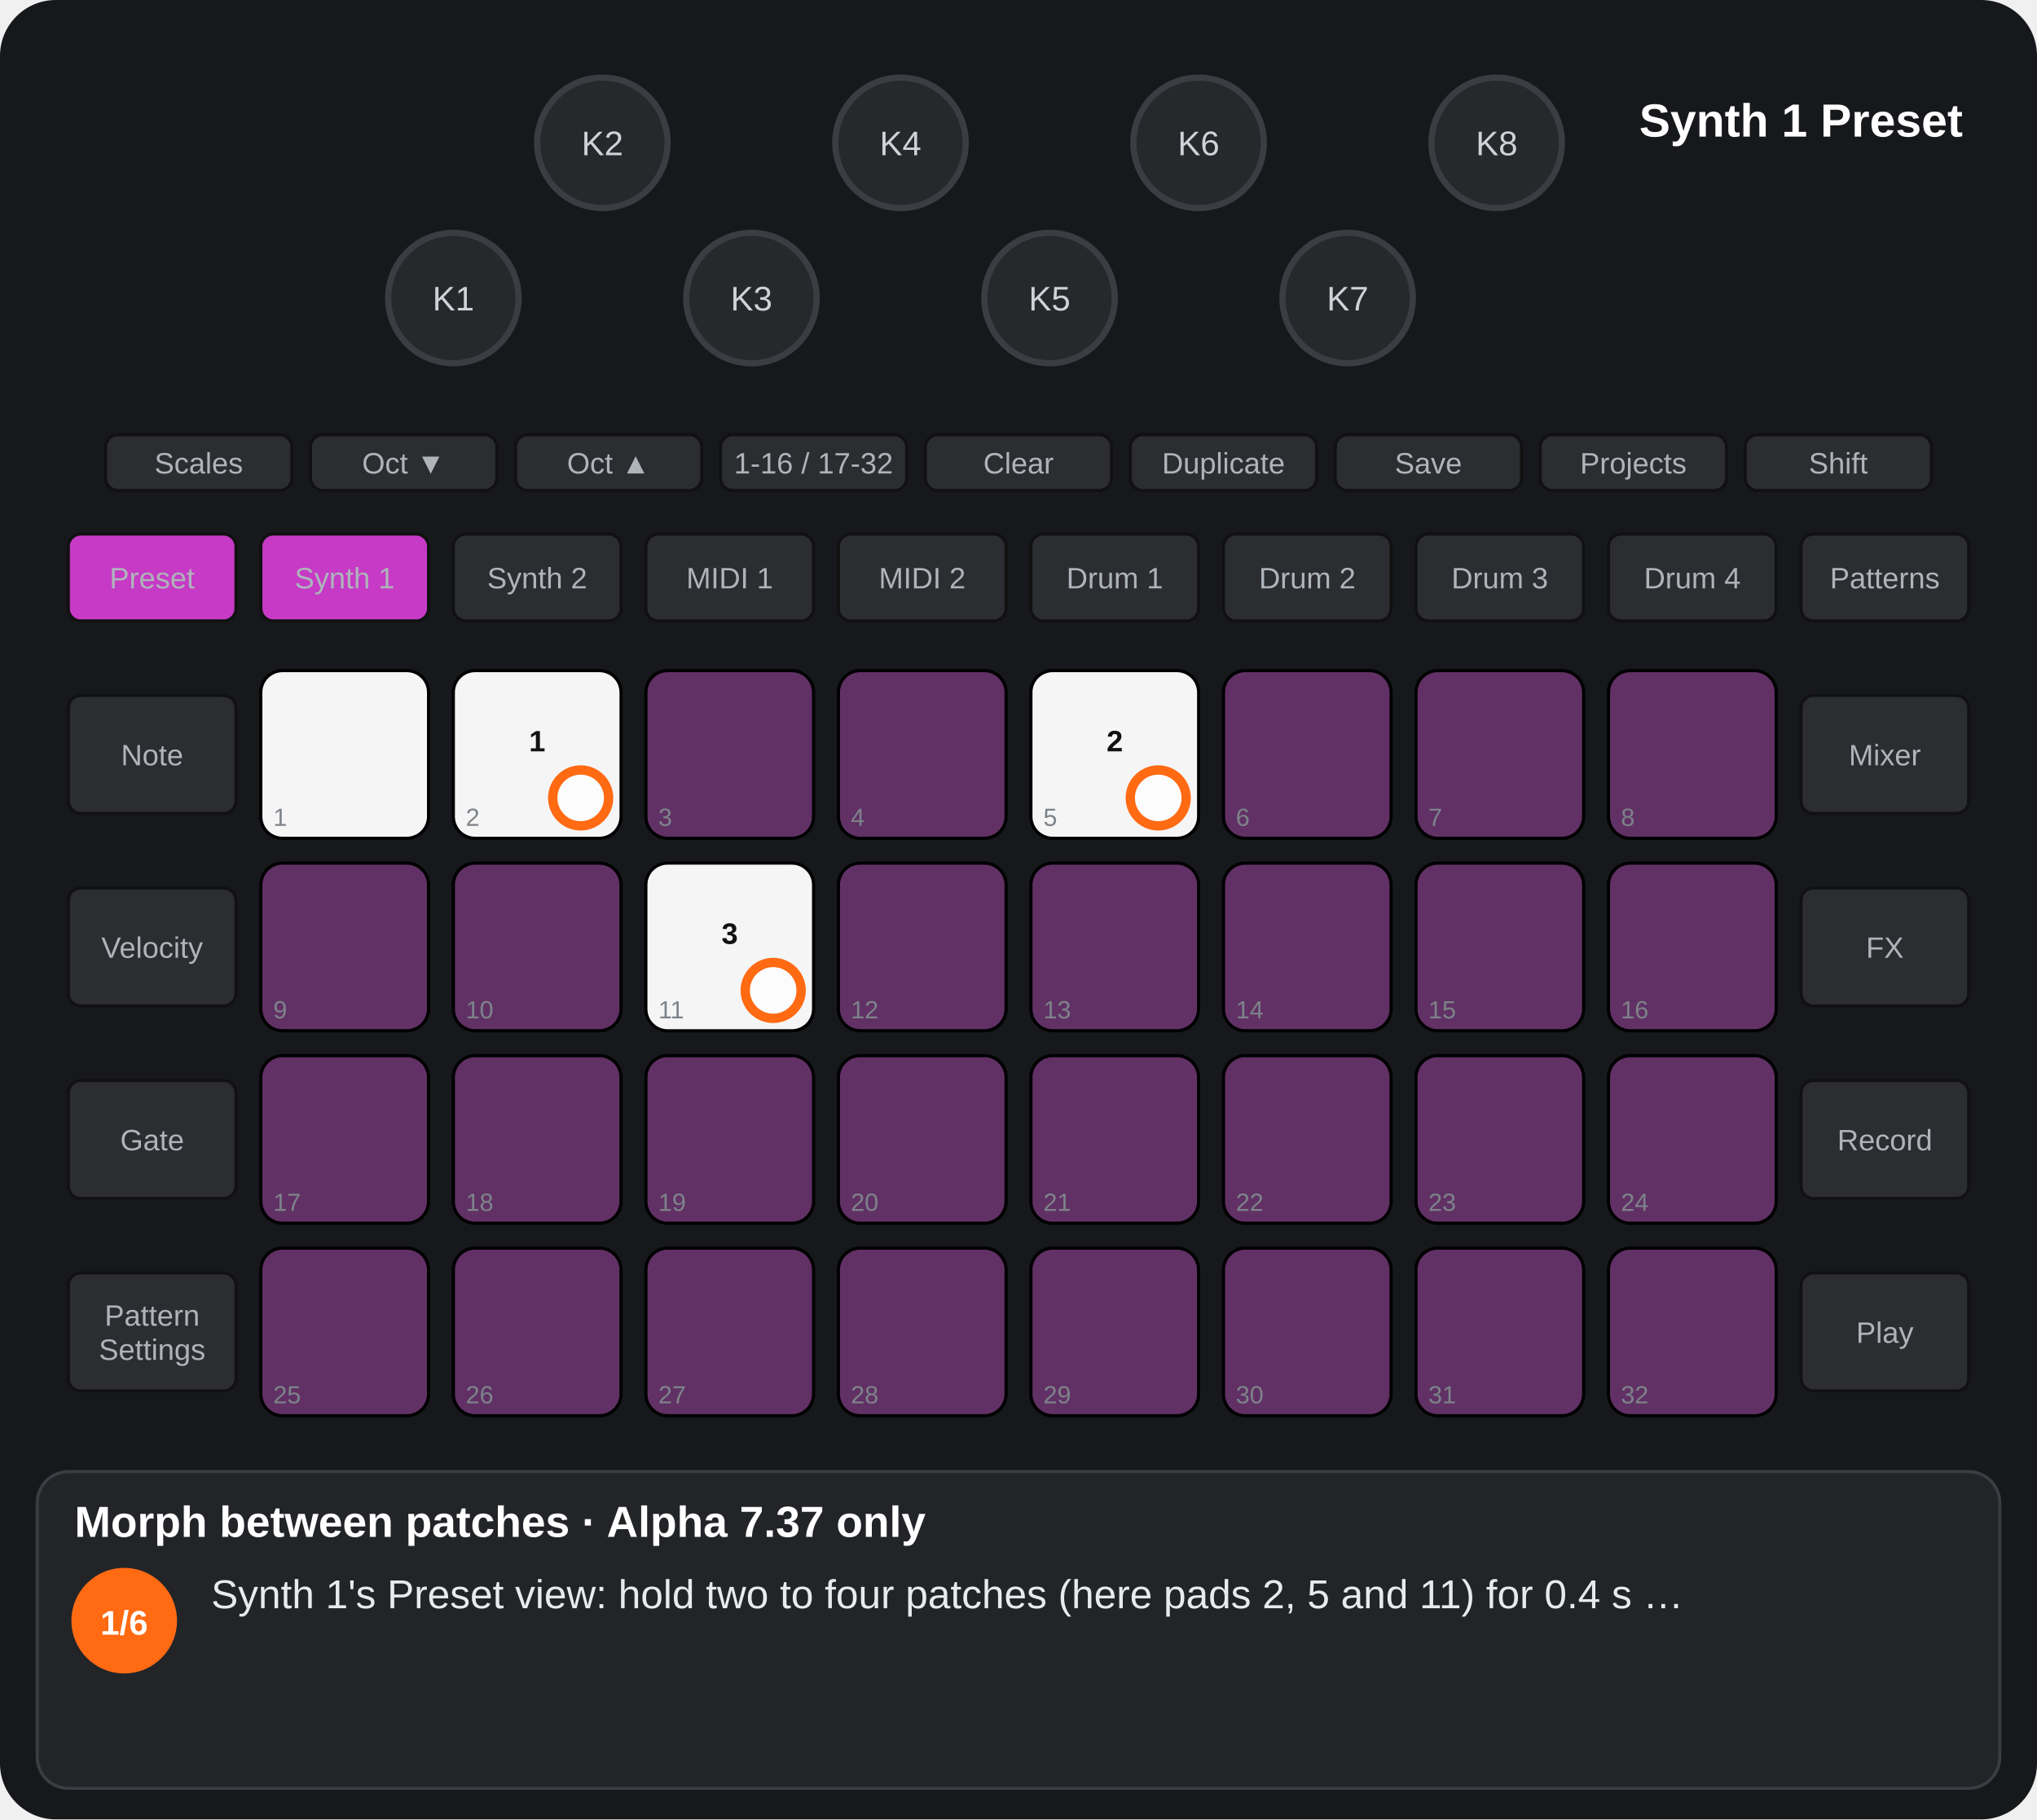
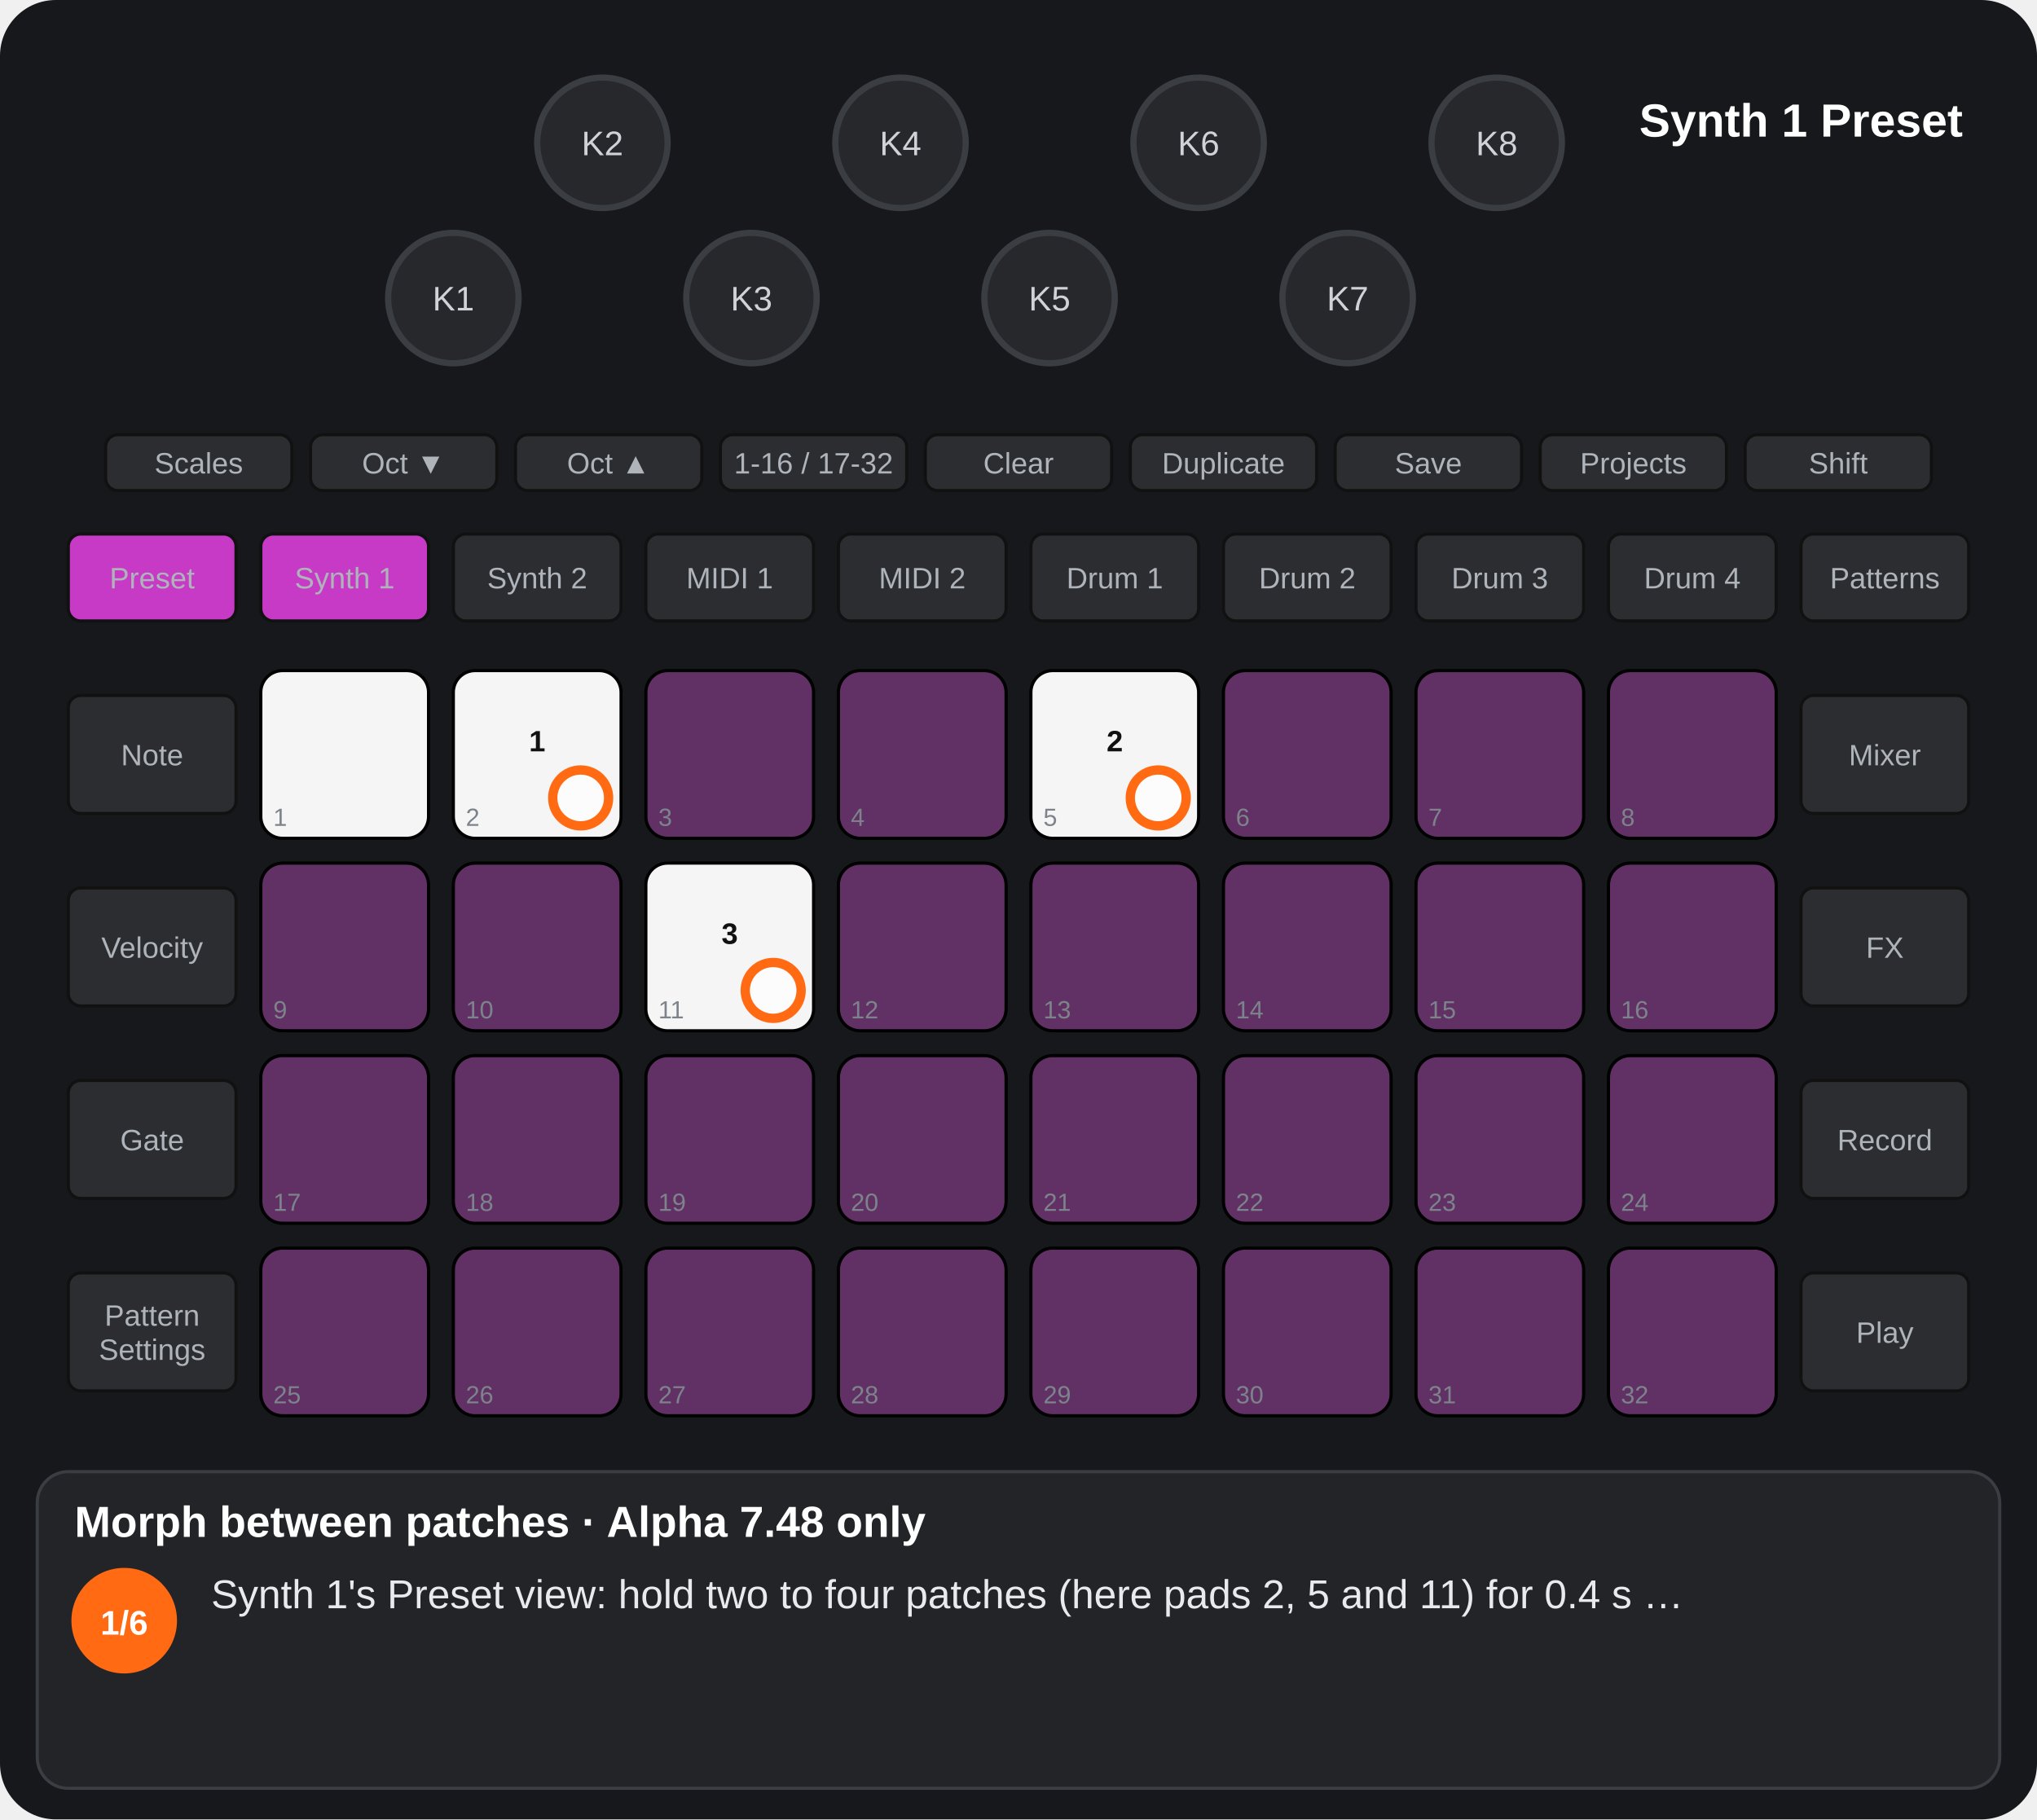
- <svg xmlns="http://www.w3.org/2000/svg" viewBox="0 0 656 586" width="656" height="586" font-family="Arial, Helvetica, sans-serif" role="img" aria-label="Morph between patches · Alpha 7.37 only">
+ <svg xmlns="http://www.w3.org/2000/svg" viewBox="0 0 656 586" width="656" height="586" font-family="Arial, Helvetica, sans-serif" role="img" aria-label="Morph between patches · Alpha 7.48 only">
  <style>.kb{fill:#26282c;stroke:#3a3d42;stroke-width:2}.kt{font-size:11px;fill:#cfd3d8;text-anchor:middle}.u{fill:#2b2d31;stroke:#111}.bt{font-size:9.5px;fill:#aeb4ba;text-anchor:middle}.pn{font-size:8px;fill:#7d838a}.pl{font-size:9.5px;font-weight:bold;text-anchor:middle}.kl{font-size:10px;fill:#cfd3d8;text-anchor:middle}.fg{fill:#fff;fill-opacity:.7;stroke:#ff6a13;stroke-width:3}.fo{fill:none;stroke:#ff6a13;stroke-width:3}.ta{fill:none;stroke:#ff6a13;stroke-width:3}.vw{font-size:15px;font-weight:bold;fill:#fff;text-anchor:middle}.ti{font-size:14px;font-weight:bold;fill:#fff}.cp{font-size:13px;fill:#e8eaed}.sn{font-size:11px;font-weight:bold;fill:#fff;text-anchor:middle}.b{animation:b .6s step-end infinite}@keyframes b{0%{opacity:1}50%{opacity:0}100%{opacity:0}}.v{animation:v 1.2s ease-in-out infinite}@keyframes v{0%{opacity:1}50%{opacity:.3}100%{opacity:1}}.g0{animation:kg0 13554ms step-end infinite}@keyframes kg0{0%{opacity:1}12.889%{opacity:0}84.521%{opacity:1}100%{opacity:1}}.g1{animation:kg1 13554ms step-end infinite;opacity:0}@keyframes kg1{0%{opacity:0}12.889%{opacity:1}49.734%{opacity:0}68.179%{opacity:1}84.521%{opacity:0}100%{opacity:0}}.g2{animation:kg2 13554ms step-end infinite;opacity:0}@keyframes kg2{0%{opacity:0}12.889%{opacity:1}84.521%{opacity:0}100%{opacity:0}}.g3{animation:kg3 13554ms step-end infinite;opacity:0}@keyframes kg3{0%{opacity:0}49.734%{opacity:1}68.179%{opacity:0}100%{opacity:0}}.g4{animation:kg4 13554ms step-end infinite;opacity:0}@keyframes kg4{0%{opacity:0}12.889%{opacity:1}49.734%{opacity:0}100%{opacity:0}}.g5{animation:kg5 13554ms step-end infinite;opacity:0}@keyframes kg5{0%{opacity:0}12.889%{opacity:1}31.29%{opacity:0}100%{opacity:0}}.g6{animation:kg6 13554ms step-end infinite;opacity:0}@keyframes kg6{0%{opacity:0}31.29%{opacity:1}84.521%{opacity:0}100%{opacity:0}}.g7{animation:kg7 13554ms step-end infinite;opacity:0}@keyframes kg7{0%{opacity:0}49.734%{opacity:1}84.521%{opacity:0}100%{opacity:0}}.g8{animation:kg8 13554ms step-end infinite}@keyframes kg8{0%{opacity:1}12.889%{opacity:0}100%{opacity:0}}.g9{animation:kg9 13554ms step-end infinite;opacity:0}@keyframes kg9{0%{opacity:0}31.29%{opacity:1}49.734%{opacity:0}100%{opacity:0}}.g10{animation:kg10 13554ms step-end infinite;opacity:0}@keyframes kg10{0%{opacity:0}68.179%{opacity:1}84.521%{opacity:0}100%{opacity:0}}.g11{animation:kg11 13554ms step-end infinite;opacity:0}@keyframes kg11{0%{opacity:0}84.521%{opacity:1}100%{opacity:1}}</style>
  <rect width="656" height="586" rx="18" fill="#17181b" />
  <circle cx="146" cy="96" r="21" class="kb" />
  <text x="146" y="100" class="kt">K1</text>
  <circle cx="194" cy="46" r="21" class="kb" />
  <text x="194" y="50" class="kt">K2</text>
  <circle cx="242" cy="96" r="21" class="kb" />
  <text x="242" y="100" class="kt">K3</text>
  <circle cx="290" cy="46" r="21" class="kb" />
  <text x="290" y="50" class="kt">K4</text>
  <circle cx="338" cy="96" r="21" class="kb" />
  <text x="338" y="100" class="kt">K5</text>
  <circle cx="386" cy="46" r="21" class="kb" />
  <text x="386" y="50" class="kt">K6</text>
  <circle cx="434" cy="96" r="21" class="kb" />
  <text x="434" y="100" class="kt">K7</text>
  <circle cx="482" cy="46" r="21" class="kb" />
  <text x="482" y="50" class="kt">K8</text>
  <rect x="34" y="140" width="60" height="18" rx="4" class="u" />
  <text x="64" y="152.5" class="bt">Scales</text>
  <rect x="100" y="140" width="60" height="18" rx="4" class="u" />
  <text x="130" y="152.5" class="bt">Oct ▼</text>
  <rect x="166" y="140" width="60" height="18" rx="4" class="u" />
  <text x="196" y="152.5" class="bt">Oct ▲</text>
  <rect x="232" y="140" width="60" height="18" rx="4" class="u" />
  <text x="262" y="152.5" class="bt">1-16 / 17-32</text>
  <rect x="298" y="140" width="60" height="18" rx="4" class="u" />
  <text x="328" y="152.5" class="bt">Clear</text>
  <rect x="364" y="140" width="60" height="18" rx="4" class="u" />
  <text x="394" y="152.5" class="bt">Duplicate</text>
  <rect x="430" y="140" width="60" height="18" rx="4" class="u" />
  <text x="460" y="152.5" class="bt">Save</text>
  <rect x="496" y="140" width="60" height="18" rx="4" class="u" />
  <text x="526" y="152.5" class="bt">Projects</text>
  <rect x="562" y="140" width="60" height="18" rx="4" class="u" />
  <text x="592" y="152.5" class="bt">Shift</text>
  <rect x="22" y="172" width="54" height="28" rx="4" class="u" />
  <text x="49" y="189.5" class="bt">Preset</text>
  <rect x="84" y="172" width="54" height="28" rx="4" class="u" />
  <text x="111" y="189.5" class="bt">Synth 1</text>
  <rect x="146" y="172" width="54" height="28" rx="4" class="u" />
  <text x="173" y="189.5" class="bt">Synth 2</text>
  <rect x="208" y="172" width="54" height="28" rx="4" class="u" />
  <text x="235" y="189.5" class="bt">MIDI 1</text>
  <rect x="270" y="172" width="54" height="28" rx="4" class="u" />
  <text x="297" y="189.5" class="bt">MIDI 2</text>
  <rect x="332" y="172" width="54" height="28" rx="4" class="u" />
  <text x="359" y="189.5" class="bt">Drum 1</text>
  <rect x="394" y="172" width="54" height="28" rx="4" class="u" />
  <text x="421" y="189.5" class="bt">Drum 2</text>
  <rect x="456" y="172" width="54" height="28" rx="4" class="u" />
  <text x="483" y="189.5" class="bt">Drum 3</text>
  <rect x="518" y="172" width="54" height="28" rx="4" class="u" />
  <text x="545" y="189.5" class="bt">Drum 4</text>
  <rect x="580" y="172" width="54" height="28" rx="4" class="u" />
  <text x="607" y="189.5" class="bt">Patterns</text>
  <rect x="22" y="224" width="54" height="38" rx="4" class="u" />
  <text x="49" y="246.5" class="bt">Note</text>
  <rect x="580" y="224" width="54" height="38" rx="4" class="u" />
  <text x="607" y="246.5" class="bt">Mixer</text>
  <rect x="22" y="286" width="54" height="38" rx="4" class="u" />
  <text x="49" y="308.5" class="bt">Velocity</text>
  <rect x="580" y="286" width="54" height="38" rx="4" class="u" />
  <text x="607" y="308.5" class="bt">FX</text>
  <rect x="22" y="348" width="54" height="38" rx="4" class="u" />
  <text x="49" y="370.5" class="bt">Gate</text>
  <rect x="580" y="348" width="54" height="38" rx="4" class="u" />
  <text x="607" y="370.5" class="bt">Record</text>
  <rect x="22" y="410" width="54" height="38" rx="4" class="u" />
  <text x="49" y="427" class="bt">Pattern</text>
  <text x="49" y="438" class="bt">Settings</text>
  <rect x="580" y="410" width="54" height="38" rx="4" class="u" />
  <text x="607" y="432.5" class="bt">Play</text>
  <rect x="84" y="216" width="54" height="54" rx="7" class="u" />
  <rect x="146" y="216" width="54" height="54" rx="7" class="u" />
  <rect x="208" y="216" width="54" height="54" rx="7" class="u" />
  <rect x="270" y="216" width="54" height="54" rx="7" class="u" />
  <rect x="332" y="216" width="54" height="54" rx="7" class="u" />
  <rect x="394" y="216" width="54" height="54" rx="7" class="u" />
  <rect x="456" y="216" width="54" height="54" rx="7" class="u" />
  <rect x="518" y="216" width="54" height="54" rx="7" class="u" />
  <rect x="84" y="278" width="54" height="54" rx="7" class="u" />
  <rect x="146" y="278" width="54" height="54" rx="7" class="u" />
  <rect x="208" y="278" width="54" height="54" rx="7" class="u" />
  <rect x="270" y="278" width="54" height="54" rx="7" class="u" />
  <rect x="332" y="278" width="54" height="54" rx="7" class="u" />
  <rect x="394" y="278" width="54" height="54" rx="7" class="u" />
  <rect x="456" y="278" width="54" height="54" rx="7" class="u" />
  <rect x="518" y="278" width="54" height="54" rx="7" class="u" />
  <rect x="84" y="340" width="54" height="54" rx="7" class="u" />
  <rect x="146" y="340" width="54" height="54" rx="7" class="u" />
  <rect x="208" y="340" width="54" height="54" rx="7" class="u" />
  <rect x="270" y="340" width="54" height="54" rx="7" class="u" />
  <rect x="332" y="340" width="54" height="54" rx="7" class="u" />
  <rect x="394" y="340" width="54" height="54" rx="7" class="u" />
  <rect x="456" y="340" width="54" height="54" rx="7" class="u" />
  <rect x="518" y="340" width="54" height="54" rx="7" class="u" />
  <rect x="84" y="402" width="54" height="54" rx="7" class="u" />
  <rect x="146" y="402" width="54" height="54" rx="7" class="u" />
  <rect x="208" y="402" width="54" height="54" rx="7" class="u" />
  <rect x="270" y="402" width="54" height="54" rx="7" class="u" />
  <rect x="332" y="402" width="54" height="54" rx="7" class="u" />
  <rect x="394" y="402" width="54" height="54" rx="7" class="u" />
  <rect x="456" y="402" width="54" height="54" rx="7" class="u" />
  <rect x="518" y="402" width="54" height="54" rx="7" class="u" />
  <g class="g0">
    <rect x="84" y="216" width="54" height="54" rx="7" fill="#ffffff" fill-opacity="0.95" stroke="#000" />
    <rect x="146" y="216" width="54" height="54" rx="7" fill="#ffffff" fill-opacity="0.95" stroke="#000" />
    <text x="173" y="242" class="pl" fill="#111">1</text>
    <rect x="208" y="216" width="54" height="54" rx="7" fill="#c63ac6" fill-opacity="0.35" stroke="#000" />
    <rect x="270" y="216" width="54" height="54" rx="7" fill="#c63ac6" fill-opacity="0.35" stroke="#000" />
    <rect x="332" y="216" width="54" height="54" rx="7" fill="#ffffff" fill-opacity="0.95" stroke="#000" />
    <text x="359" y="242" class="pl" fill="#111">2</text>
    <rect x="394" y="216" width="54" height="54" rx="7" fill="#c63ac6" fill-opacity="0.35" stroke="#000" />
    <rect x="456" y="216" width="54" height="54" rx="7" fill="#c63ac6" fill-opacity="0.35" stroke="#000" />
    <rect x="518" y="216" width="54" height="54" rx="7" fill="#c63ac6" fill-opacity="0.35" stroke="#000" />
    <rect x="84" y="278" width="54" height="54" rx="7" fill="#c63ac6" fill-opacity="0.35" stroke="#000" />
    <rect x="146" y="278" width="54" height="54" rx="7" fill="#c63ac6" fill-opacity="0.35" stroke="#000" />
    <rect x="208" y="278" width="54" height="54" rx="7" fill="#ffffff" fill-opacity="0.95" stroke="#000" />
    <text x="235" y="304" class="pl" fill="#111">3</text>
    <rect x="270" y="278" width="54" height="54" rx="7" fill="#c63ac6" fill-opacity="0.35" stroke="#000" />
    <rect x="332" y="278" width="54" height="54" rx="7" fill="#c63ac6" fill-opacity="0.35" stroke="#000" />
    <rect x="394" y="278" width="54" height="54" rx="7" fill="#c63ac6" fill-opacity="0.35" stroke="#000" />
    <rect x="456" y="278" width="54" height="54" rx="7" fill="#c63ac6" fill-opacity="0.35" stroke="#000" />
    <rect x="518" y="278" width="54" height="54" rx="7" fill="#c63ac6" fill-opacity="0.35" stroke="#000" />
    <rect x="84" y="340" width="54" height="54" rx="7" fill="#c63ac6" fill-opacity="0.35" stroke="#000" />
    <rect x="146" y="340" width="54" height="54" rx="7" fill="#c63ac6" fill-opacity="0.35" stroke="#000" />
    <rect x="208" y="340" width="54" height="54" rx="7" fill="#c63ac6" fill-opacity="0.35" stroke="#000" />
    <rect x="270" y="340" width="54" height="54" rx="7" fill="#c63ac6" fill-opacity="0.35" stroke="#000" />
    <rect x="332" y="340" width="54" height="54" rx="7" fill="#c63ac6" fill-opacity="0.35" stroke="#000" />
    <rect x="394" y="340" width="54" height="54" rx="7" fill="#c63ac6" fill-opacity="0.35" stroke="#000" />
    <rect x="456" y="340" width="54" height="54" rx="7" fill="#c63ac6" fill-opacity="0.35" stroke="#000" />
    <rect x="518" y="340" width="54" height="54" rx="7" fill="#c63ac6" fill-opacity="0.35" stroke="#000" />
    <rect x="84" y="402" width="54" height="54" rx="7" fill="#c63ac6" fill-opacity="0.35" stroke="#000" />
    <rect x="146" y="402" width="54" height="54" rx="7" fill="#c63ac6" fill-opacity="0.35" stroke="#000" />
    <rect x="208" y="402" width="54" height="54" rx="7" fill="#c63ac6" fill-opacity="0.35" stroke="#000" />
    <rect x="270" y="402" width="54" height="54" rx="7" fill="#c63ac6" fill-opacity="0.35" stroke="#000" />
    <rect x="332" y="402" width="54" height="54" rx="7" fill="#c63ac6" fill-opacity="0.35" stroke="#000" />
    <rect x="394" y="402" width="54" height="54" rx="7" fill="#c63ac6" fill-opacity="0.35" stroke="#000" />
    <rect x="456" y="402" width="54" height="54" rx="7" fill="#c63ac6" fill-opacity="0.35" stroke="#000" />
    <rect x="518" y="402" width="54" height="54" rx="7" fill="#c63ac6" fill-opacity="0.35" stroke="#000" />
  </g>
  <g class="g1">
    <rect x="84" y="216" width="54" height="54" rx="7" fill="#c63ac6" fill-opacity="0.35" stroke="#000" />
    <text x="111" y="242" class="pl" fill="#e8eaed">Env</text>
  </g>
  <g class="g2">
    <rect x="518" y="216" width="54" height="54" rx="7" fill="#c63ac6" fill-opacity="0.35" stroke="#000" />
    <text x="545" y="242" class="pl" fill="#e8eaed">Env</text>
    <rect x="518" y="402" width="54" height="54" rx="7" fill="#ff0000" fill-opacity="0.95" stroke="#000" />
    <text x="545" y="428" class="pl" fill="#e8eaed">Out</text>
  </g>
  <g class="g3">
    <rect x="84" y="216" width="54" height="54" rx="7" fill="#c63ac6" fill-opacity="0.95" stroke="#000" />
    <text x="111" y="242" class="pl" fill="#111">Env</text>
  </g>
  <text x="88" y="266" class="pn">1</text>
  <text x="150" y="266" class="pn">2</text>
  <text x="212" y="266" class="pn">3</text>
  <text x="274" y="266" class="pn">4</text>
  <text x="336" y="266" class="pn">5</text>
  <text x="398" y="266" class="pn">6</text>
  <text x="460" y="266" class="pn">7</text>
  <text x="522" y="266" class="pn">8</text>
  <text x="88" y="328" class="pn">9</text>
  <text x="150" y="328" class="pn">10</text>
  <text x="212" y="328" class="pn">11</text>
  <text x="274" y="328" class="pn">12</text>
  <text x="336" y="328" class="pn">13</text>
  <text x="398" y="328" class="pn">14</text>
  <text x="460" y="328" class="pn">15</text>
  <text x="522" y="328" class="pn">16</text>
  <text x="88" y="390" class="pn">17</text>
  <text x="150" y="390" class="pn">18</text>
  <text x="212" y="390" class="pn">19</text>
  <text x="274" y="390" class="pn">20</text>
  <text x="336" y="390" class="pn">21</text>
  <text x="398" y="390" class="pn">22</text>
  <text x="460" y="390" class="pn">23</text>
  <text x="522" y="390" class="pn">24</text>
  <text x="88" y="452" class="pn">25</text>
  <text x="150" y="452" class="pn">26</text>
  <text x="212" y="452" class="pn">27</text>
  <text x="274" y="452" class="pn">28</text>
  <text x="336" y="452" class="pn">29</text>
  <text x="398" y="452" class="pn">30</text>
  <text x="460" y="452" class="pn">31</text>
  <text x="522" y="452" class="pn">32</text>
  <rect x="84" y="172" width="54" height="28" rx="4" fill="#c63ac6" stroke="#111" />
  <text x="111" y="189.5" class="bt" fill="#111">Synth 1</text>
  <g class="g0">
    <rect x="22" y="172" width="54" height="28" rx="4" fill="#c63ac6" stroke="#111" />
    <text x="49" y="189.5" class="bt" fill="#111">Preset</text>
  </g>
  <g class="g4">
    <circle cx="146" cy="96" r="21" fill="none" stroke="#ffff19" stroke-width="4" />
    <text x="146" y="130" class="kl">Position</text>
  </g>
  <g class="g2">
    <text x="194" y="20" class="kl">Square</text>
    <text x="242" y="130" class="kl">LFO rate</text>
    <text x="290" y="20" class="kl">Random</text>
    <text x="386" y="20" class="kl">Length</text>
    <text x="434" y="130" class="kl">Env</text>
    <text x="482" y="20" class="kl">Time</text>
  </g>
  <g class="g5">
    <text x="338" y="130" class="kl">Slow →</text>
  </g>
  <g class="g6">
    <circle cx="338" cy="96" r="21" fill="none" stroke="#00ff00" stroke-width="4" />
    <text x="338" y="130" class="kl">Slow →</text>
  </g>
  <g class="g7">
    <circle cx="146" cy="96" r="21" fill="none" stroke="#00ff00" stroke-width="4" />
    <text x="146" y="130" class="kl">Position</text>
  </g>
  <g class="g0">
    <text x="580" y="44" class="vw">Synth 1 Preset</text>
  </g>
  <g class="g2">
    <text x="580" y="44" class="vw">Morph</text>
  </g>
  <g class="g8">
    <circle cx="187" cy="257" r="9" class="fg" />
    <circle cx="373" cy="257" r="9" class="fg" />
    <circle cx="249" cy="319" r="9" class="fg" />
  </g>
  <g class="g5">
    <path d="M121.8 82A28 28 0 0 1 170.2 82" class="ta" />
    <path d="M173.7 88.1L166.4 84.2L174.1 79.8z" fill="#ff6a13" />
  </g>
  <g class="g9">
    <path d="M313.8 82A28 28 0 0 1 362.2 82" class="ta" />
    <path d="M365.7 88.1L358.4 84.2L366.1 79.8z" fill="#ff6a13" />
  </g>
  <g class="g3">
    <circle cx="125" cy="257" r="9" class="fg" />
  </g>
  <g class="g10">
    <circle cx="559" cy="443" r="9" class="fg" />
  </g>
  <g class="g11">
    <rect x="19" y="169" width="60" height="34" rx="6" class="fo" />
    <circle cx="76" cy="200" r="5" class="fg" />
  </g>
  <rect x="12" y="474" width="632" height="102" rx="10" fill="#222428" stroke="#3a3d42" />
-   <text x="24" y="495" class="ti">Morph between patches · Alpha 7.37 only</text>
+   <text x="24" y="495" class="ti">Morph between patches · Alpha 7.48 only</text>
  <g class="g8">
    <circle cx="40" cy="522" r="17" fill="#ff6a13" />
    <text x="40" y="526.5" class="sn">1/6</text>
    <text x="68" y="518" class="cp">Synth 1's Preset view: hold two to four patches (here pads 2, 5 and 11) for 0.4 s …</text>
  </g>
  <g class="g5">
    <circle cx="40" cy="522" r="17" fill="#ff6a13" />
    <text x="40" y="526.5" class="sn">2/6</text>
    <text x="68" y="518" class="cp">… the morph view opens: K1 = the position along the chain, coloured by patch (1 red,</text>
    <text x="68" y="535" class="cp">2 yellow, 3 green, 4 blue); K2 square LFO, K3 the LFOs' rate, K4 random-step LFO.</text>
  </g>
  <g class="g9">
    <circle cx="40" cy="522" r="17" fill="#ff6a13" />
    <text x="40" y="526.5" class="sn">3/6</text>
    <text x="68" y="518" class="cp">K5 = the slow morph's destination, K6 its length (at once … 32 bars): turn K5 and</text>
    <text x="68" y="535" class="cp">leave it for half a second: the sound moves from K1 to K5, and once there K1 takes</text>
    <text x="68" y="552" class="cp">K5's value.</text>
  </g>
  <g class="g3">
    <circle cx="40" cy="522" r="17" fill="#ff6a13" />
    <text x="40" y="526.5" class="sn">4/6</text>
    <text x="68" y="518" class="cp">K7 / K8 = the envelope (depth / time); pads 1 / 8 fire it, held while you hold them</text>
    <text x="68" y="535" class="cp">(bright while it runs). Clear + knob = 0; Clear + the track button = every knob to</text>
    <text x="68" y="552" class="cp">0.</text>
  </g>
  <g class="g10">
    <circle cx="40" cy="522" r="17" fill="#ff6a13" />
    <text x="40" y="526.5" class="sn">5/6</text>
    <text x="68" y="518" class="cp">Pad 32 (red) = out. The morph goes on in the other views; the track button brings</text>
    <text x="68" y="535" class="cp">its view back. One morph at a time; nothing is saved.</text>
  </g>
  <g class="g11">
    <circle cx="40" cy="522" r="17" fill="#ff6a13" />
    <text x="40" y="526.5" class="sn">6/6</text>
    <text x="68" y="518" class="cp">Preset = the patches, those of the chain in white: a tap loads that patch and</text>
    <text x="68" y="535" class="cp">leaves; holding patches 0.4 s = a new chain.</text>
  </g>
</svg>
